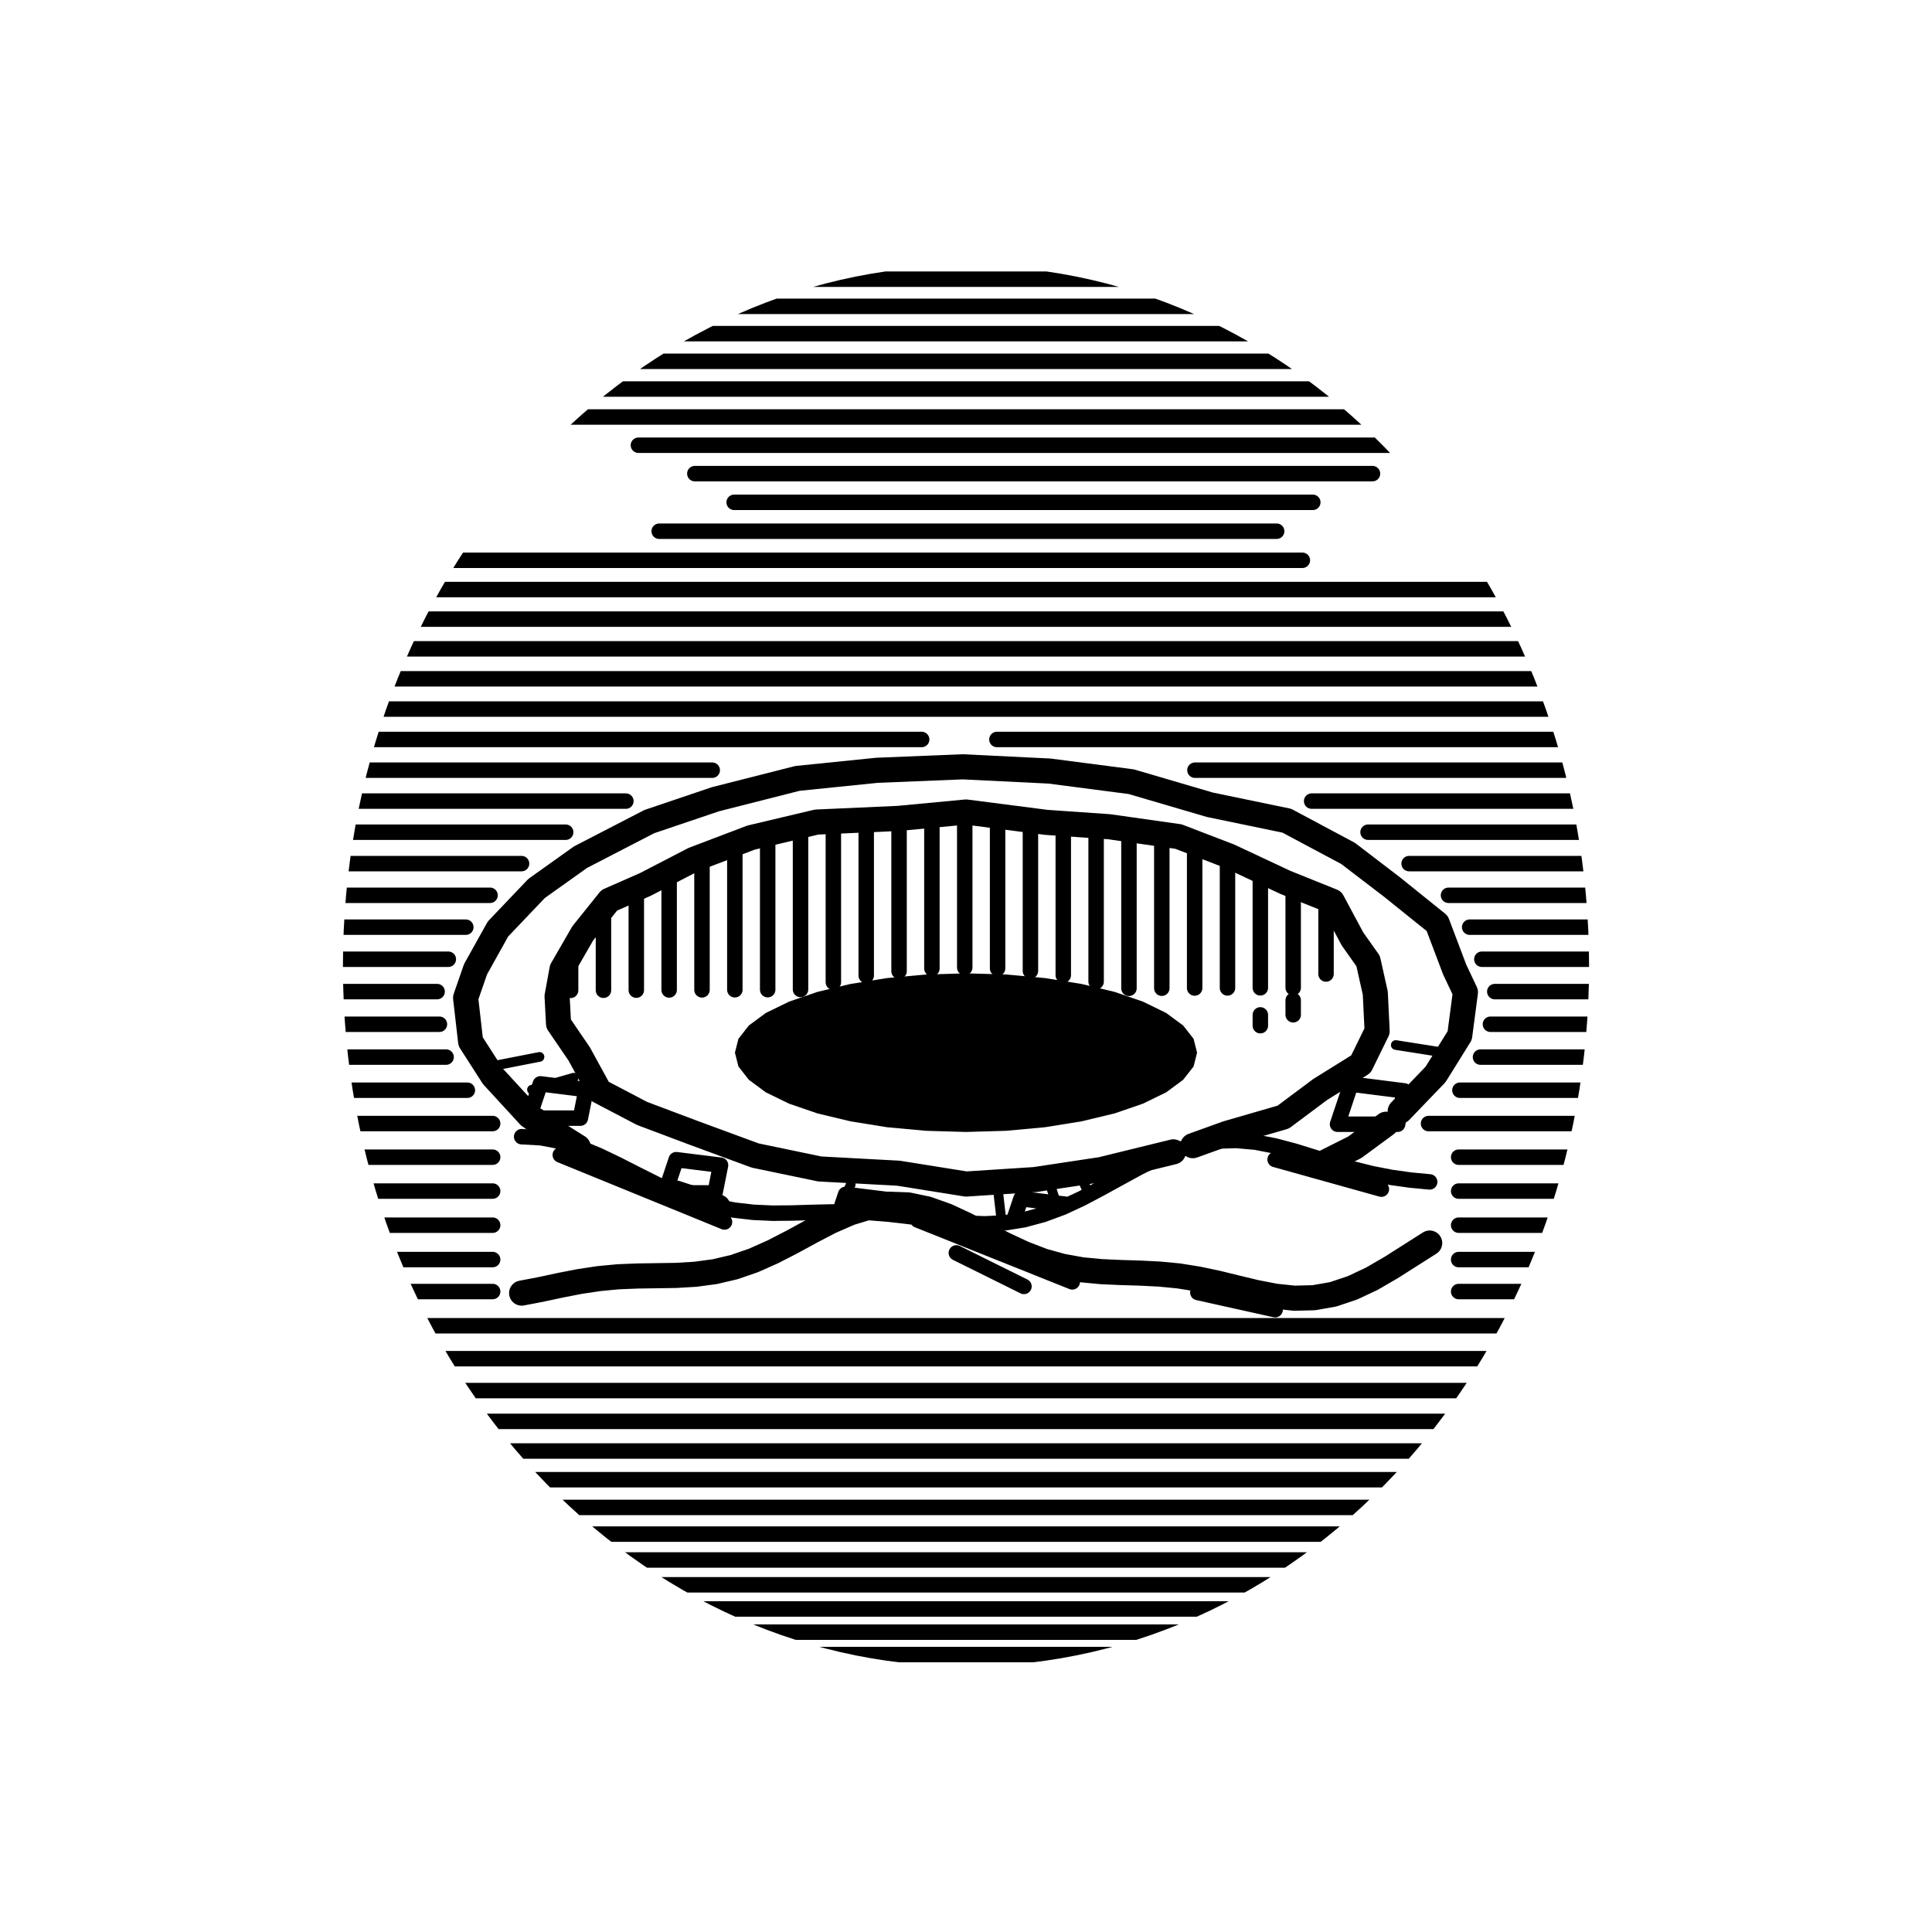
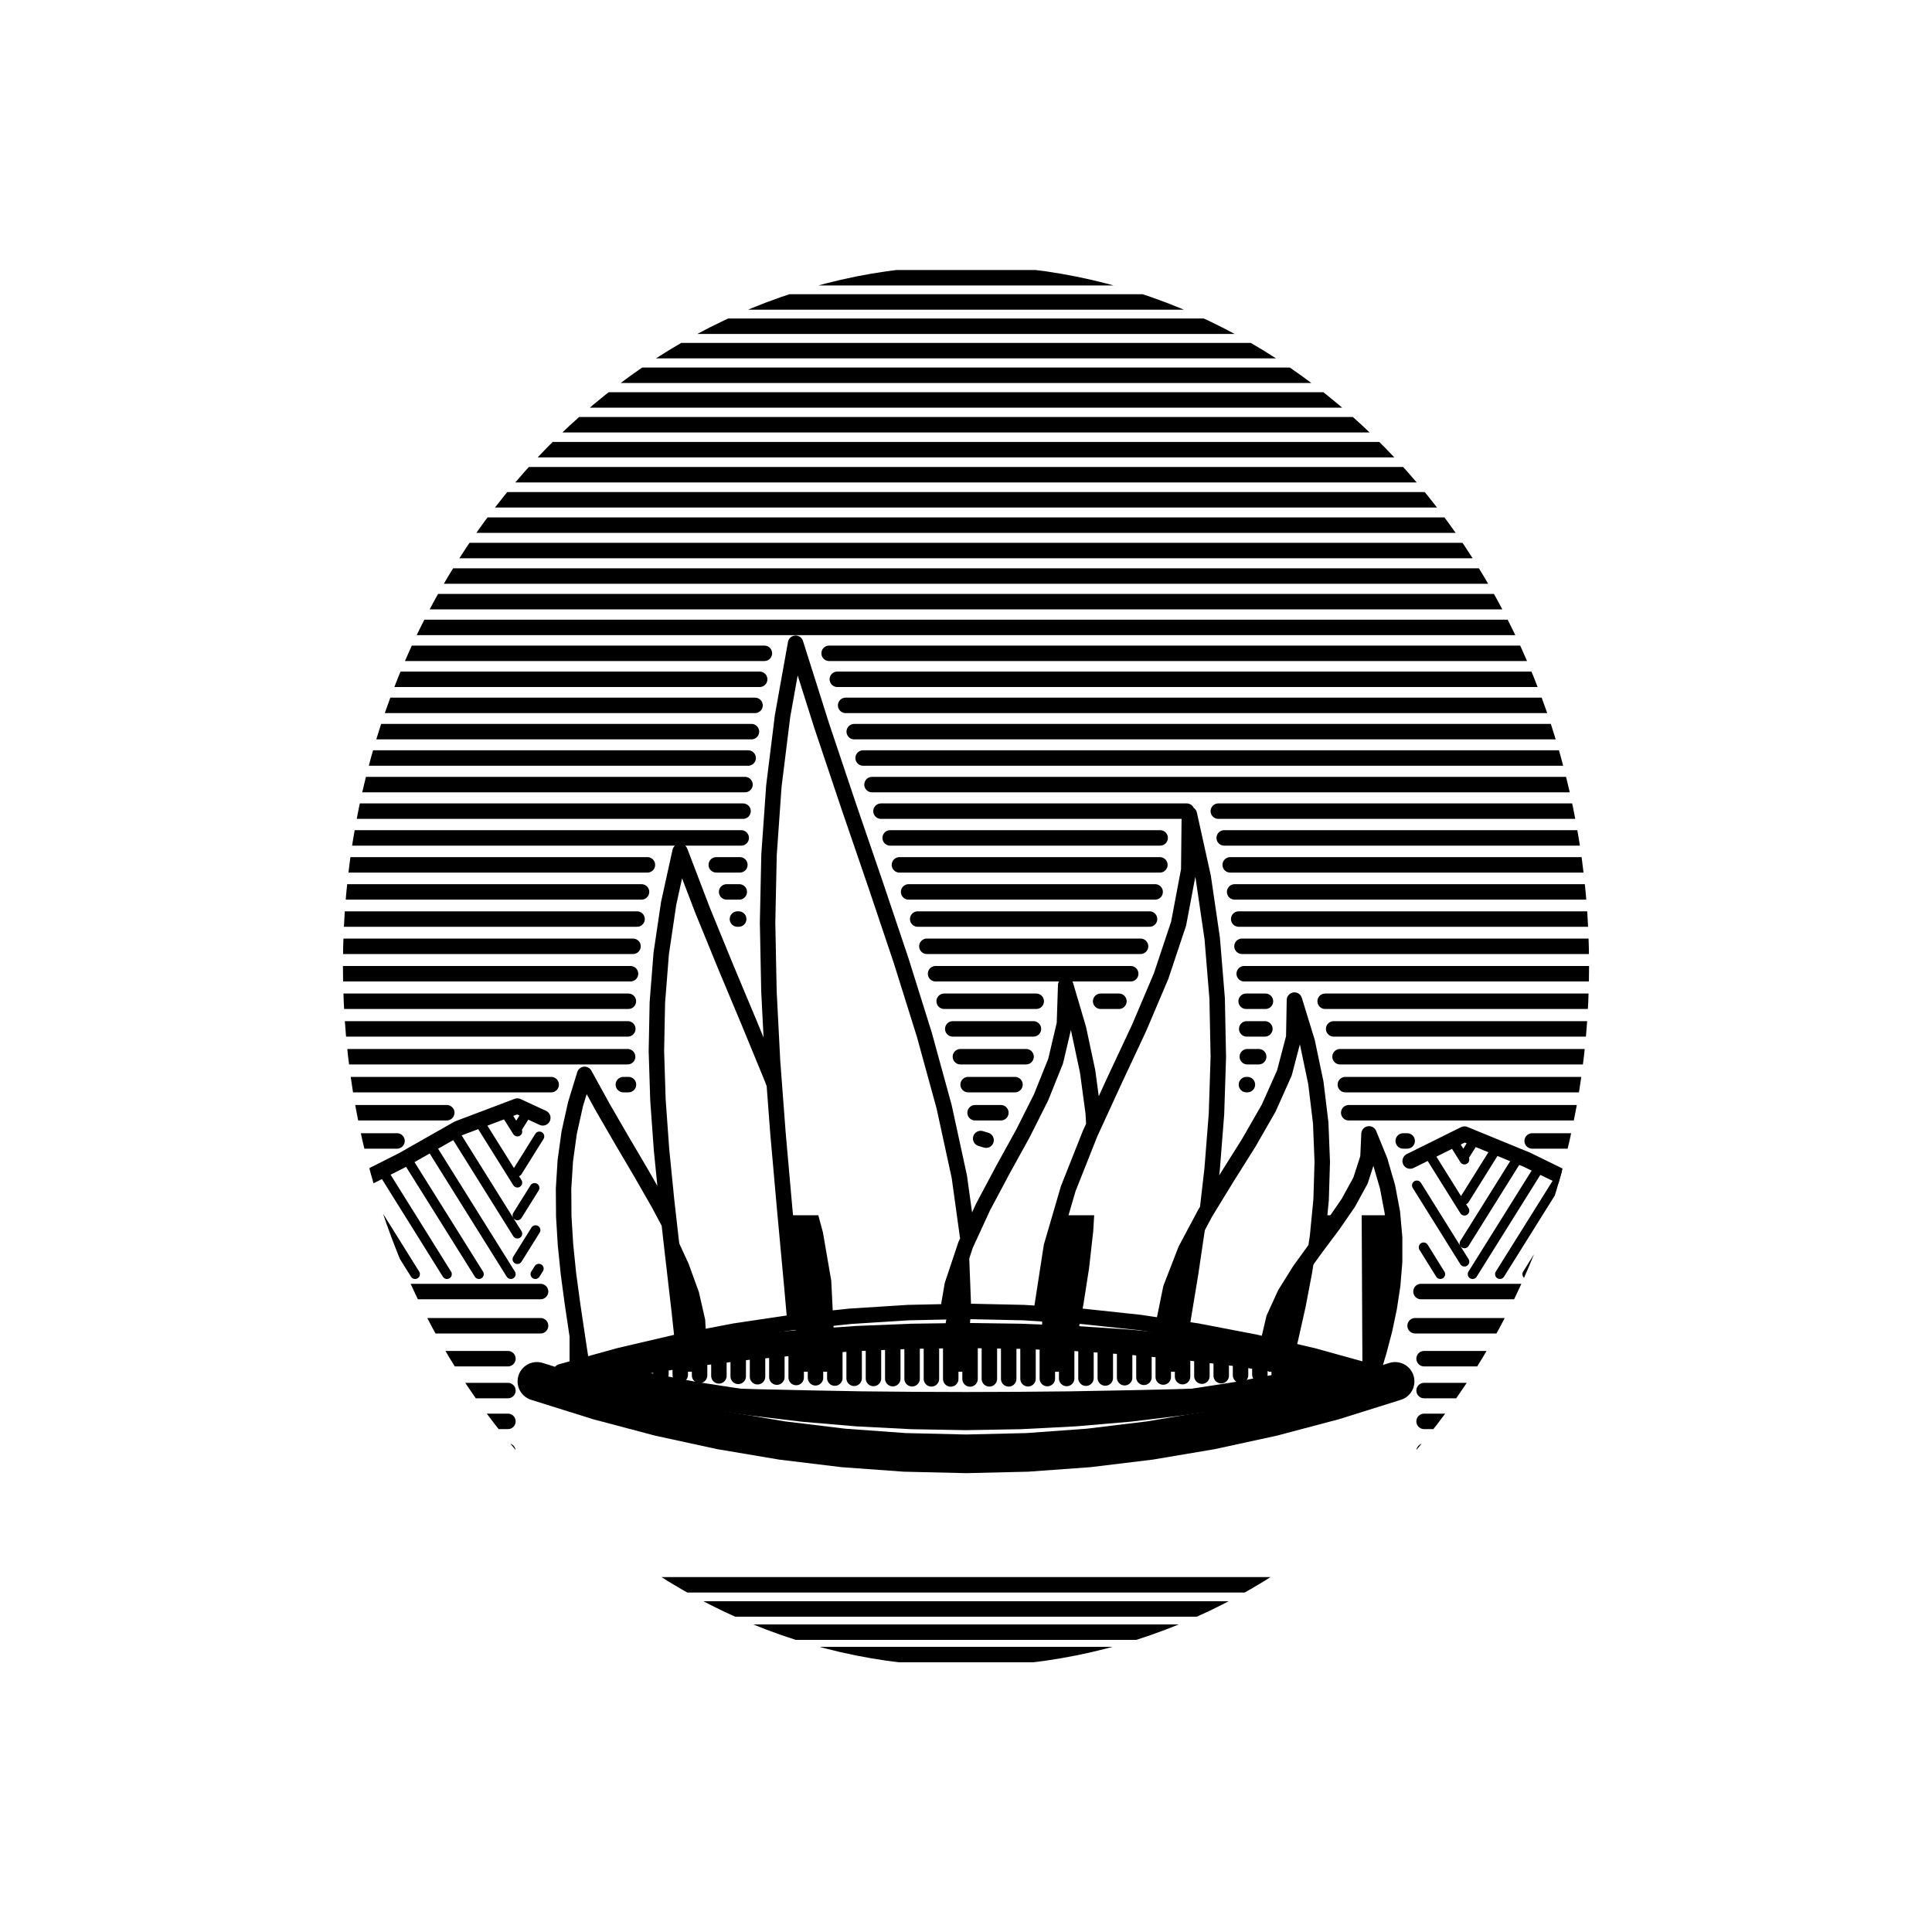
<svg xmlns="http://www.w3.org/2000/svg" viewBox="0 0 200 200">
  <defs>
    <clipPath id="w">
      <path d="M35.5 100A64.5 72.5 0 1 1 164.5 100A64.5 72.5 0 1 1 35.5 100Z" />
    </clipPath>
  </defs>
  <g clip-path="url(#w)" fill="none" stroke="#000" stroke-linecap="round" stroke-linejoin="round">
-     <path d="M123.92 108.97L123.56 110.4L122.48 111.78L120.72 113.08L118.32 114.25L115.38 115.26L111.96 116.08L108.18 116.69L104.15 117.06L100 117.18L95.85 117.06L91.82 116.69L88.04 116.08L84.62 115.26L81.68 114.25L79.28 113.08L77.52 111.78L76.44 110.4L76.08 108.97L76.44 107.54L77.52 106.16L79.28 104.86L81.68 103.69L84.62 102.68L88.04 101.86L91.82 101.25L95.85 100.88L100 100.76L104.15 100.88L108.18 101.25L111.96 101.86L115.38 102.68L118.32 103.69L120.72 104.86L122.48 106.16L123.56 107.54Z" fill="#000" stroke="none" />
-     <path d="M88.07 122.62L86.85 125.4M103.32 123.29L103.65 126.16M55.85 109.41L51.3 110.3M144.49 108.18L149.12 108.91M112.15 122.35L112.75 123.66M108.6 122.28L109.51 125.1M59.39 111.56L55.07 112.8" stroke-width="1" />
-     <path d="M35.5 28.9L164.5 28.9M35.5 31.71L164.5 31.71M35.5 34.54L164.5 34.54M35.5 37.4L164.5 37.4M35.5 40.27L164.5 40.27M35.5 43.17L164.5 43.17M35.5 46.09L49.91 46.09M66.09 46.09L164.5 46.09M35.5 49.03L44.07 49.03M71.93 49.03L142.08 49.03M149.92 49.03L164.5 49.03M35.5 52L40 52M76 52L135.9 52M156.1 52L164.5 52M35.5 54.99L47.76 54.99M68.24 54.99L132.16 54.99M159.84 54.99L164.5 54.99M35.5 58L134.82 58M157.18 58L164.5 58M35.5 61.03L164.5 61.03M35.5 64.09L164.5 64.09M35.5 67.17L164.5 67.17M35.5 70.27L164.5 70.27M35.5 73.4L164.5 73.4M35.5 76.55L95.41 76.55M103.2 76.55L164.5 76.55M35.5 79.73L73.73 79.73M123.7 79.73L164.5 79.73M35.5 82.93L64.79 82.93M135.78 82.93L164.5 82.93M35.5 86.15L58.56 86.15M141.62 86.15L164.5 86.15M35.5 89.4L53.99 89.4M145.87 89.4L164.5 89.4M35.5 92.68L50.73 92.68M149.95 92.68L164.5 92.68M35.5 95.98L48.22 95.98M152.14 95.98L164.5 95.98M35.5 99.3L46.41 99.3M153.4 99.3L164.5 99.3M35.5 102.65L45.25 102.65M154.74 102.65L164.5 102.65M35.5 106.03L45.49 106.03M154.29 106.03L164.5 106.03M35.5 109.43L46.18 109.43M153.26 109.43L164.5 109.43M35.5 112.86L48.38 112.86M151.13 112.86L164.5 112.86M35.5 116.31L51 116.31M147.88 116.31L164.5 116.31M35.5 119.79L51 119.79M151 119.79L164.5 119.79M35.5 123.3L51 123.3M151 123.3L164.5 123.3M35.5 126.83L51 126.83M151 126.83L164.5 126.83M35.5 130.39L51 130.39M151 130.39L164.5 130.39M35.5 133.7L51 133.7M151 133.7L164.5 133.7M35.5 137.24L164.5 137.24M35.5 140.65L164.5 140.65M35.5 143.95L164.5 143.95M35.5 147.14L164.5 147.14M35.5 150.21L164.5 150.21M35.5 153.18L164.5 153.18M35.5 156.05L164.5 156.05M35.5 158.81L164.5 158.81M35.5 161.49L164.5 161.49M35.5 164.06L164.5 164.06M35.5 166.56L164.5 166.56M35.5 168.96L164.5 168.96M35.5 171.28L164.5 171.28M137.27 93.64L137.27 100.83M133.87 92.27L133.87 102.25M133.87 103.55L133.87 105.05M130.47 90.73L130.47 102.26M130.47 105.06L130.47 106.18M127.07 89.15L127.07 102.27M123.67 87.85L123.67 102.28M120.27 86.96L120.27 102.3M116.87 86.48L116.87 102.31M113.47 86.09L113.47 101.62M110.07 85.85L110.07 100.95M106.67 85.52L106.67 100.51M103.27 85.08L103.27 100.25M99.87 84.67L99.87 100.16M96.47 84.99L96.47 100.26M93.07 85.32L93.07 100.54M89.67 85.47L89.67 100.99M86.27 85.62L86.27 101.68M82.87 86.09L82.87 102.43M79.47 86.9L79.47 102.45M76.07 87.95L76.07 102.46M72.67 89.24L72.67 102.47M69.27 90.88L69.27 102.48M65.87 92.56L65.87 102.5M62.47 94.54L62.47 102.51M59.07 99.39L59.07 102.52M118.66 108.97L118.37 110.08L117.53 111.16L116.16 112.17L114.29 113.09L111.99 113.88L109.33 114.52L106.38 114.99L103.24 115.28L100 115.38L96.76 115.28L93.62 114.99L90.67 114.52L88.01 113.88L85.71 113.09L83.84 112.17L82.47 111.16L81.63 110.08L81.34 108.97L81.63 107.86L82.47 106.78L83.84 105.77L85.71 104.85L88.01 104.06L90.67 103.42L93.62 102.95L96.76 102.66L100 102.56L103.24 102.66L106.38 102.95L109.33 103.42L111.99 104.06L114.29 104.85L116.16 105.77L117.53 106.78L118.37 107.86ZM111.96 108.97L111.78 109.68L111.24 110.37L110.36 111.02L109.16 111.61L107.69 112.12L105.98 112.53L104.09 112.83L102.08 113.01L100 113.08L97.92 113.01L95.91 112.83L94.02 112.53L92.31 112.12L90.84 111.61L89.64 111.02L88.76 110.37L88.22 109.68L88.04 108.97L88.22 108.26L88.76 107.57L89.64 106.92L90.84 106.33L92.31 105.82L94.02 105.41L95.91 105.11L97.92 104.93L100 104.86L102.08 104.93L104.09 105.11L105.98 105.41L107.69 105.82L109.16 106.33L110.36 106.92L111.24 107.57L111.78 108.26ZM138.46 116.38L139.85 112.23L145.37 112.93L144.68 116.38ZM104.9 126.44L105.69 124.09L110.61 124.7L110.61 124.7M86.93 125.46L87.54 123.64L92.95 124.31L92.66 125.76M68.85 123.49L70 120.05L74.59 120.62L74.02 123.49ZM54.75 115.75L55.94 112.2L60.67 112.79L60.08 115.75ZM58 119.56L75 126.5M132 120.03L143 123.1M54 117.67L56 117.78L58 118.16L60 118.79L62 119.62L64 120.58L66 121.6L68 122.6L70 123.51L72 124.28L74 124.87L76 125.27L78 125.5L80 125.59L82 125.57L84 125.51L86 125.46L88 125.46L90 125.53L92 125.69L94 125.92L96 126.18L98 126.44L100 126.63L102 126.69L104 126.59L106 126.27L108 125.73L110 124.99L112 124.06L114 123L116 121.9L118 120.81L120 119.83L122 119.03L124 118.45L126 118.12L128 118.06L130 118.24L132 118.63L134 119.16L136 119.78L138 120.41L140 120.99L142 121.49L144 121.88L146 122.16L148 122.35M95 126.3L111 132.7M124 133.8L132 135.58M99 129.7L106 133.17" stroke-width="1.6" />
-     <path d="M151.7 102.72L151.11 107.2L148.61 111.22L144.95 115.03M143.49 116.38L140.24 118.77L137.37 120.21M74.33 124.94L70 123.51M59.86 118.74L55.11 115.75M54.82 115.55L51.04 111.44L48.72 107.83L48.2 103.3L49.23 100.33L51.55 96.17L55.55 91.97L60.1 88.73L67.22 85.05L74.05 82.74L82.55 80.58L90.79 79.74L99.66 79.38L108.64 79.82L117.1 80.92L125.25 83.31L133.21 84.96L139.56 88.35L144.12 91.84L148.78 95.59L150.59 100.37L151.7 102.72M142.37 102.81L142.56 106.73L140.88 110.16L136.67 112.78L132.84 115.64L127.04 117.32L123.48 118.6M121.47 119.24L114.01 121.07L107.12 122.11L100.01 122.57L93.01 121.45L84.86 121.01L78.18 119.62L71.72 117.24L66.46 115.26L62.07 112.96L59.95 109.09L57.82 105.97L57.67 103.13L58.18 100.34L60.32 96.63L63.07 93.2L66.82 91.55L71.8 88.97L77.74 86.71L84.53 85.1L93.02 84.72L100 84.06L108.31 85.13L114.79 85.58L121.99 86.6L127.25 88.62L133.05 91.34L137.92 93.3L140.01 97.2L141.63 99.49L142.37 102.81M54 133.86L56 133.48L58 133.05L60 132.66L62 132.36L64 132.17L66 132.09L68 132.06L70 132.03L72 131.91L74 131.64L76 131.17L78 130.48L80 129.59L82 128.56L84 127.47L86 126.43L88 125.56L90 124.95L92 124.66L94 124.73L96 125.15L98 125.86L100 126.79L102 127.82L104 128.84L106 129.77L108 130.54L110 131.09L112 131.45L114 131.64L116 131.73L118 131.79L120 131.89L122 132.08L124 132.4L126 132.82L128 133.31L130 133.79L132 134.18L134 134.39L136 134.34L138 133.99L140 133.32L142 132.38L144 131.22L146 129.95L148 128.68" stroke-width="2.6" />
+     <path d="M58.96 142L58.96 125.8L60.96 125.8L62.96 125.8L64.96 125.8L66.96 125.8L68.96 125.8L70.96 125.8L72.96 125.8L74.96 125.8L76.96 125.8L78.96 125.8L80.96 125.8L82.96 125.8L84.96 125.8L86.96 125.8L88.96 125.8L90.96 125.8L92.96 125.8L94.96 125.8L96.96 125.8L98.96 125.8L100.96 125.8L102.96 125.8L104.96 125.8L106.96 125.8L108.96 125.8L110.96 125.8L112.96 125.8L114.96 125.8L116.96 125.8L118.96 125.8L120.96 125.8L122.96 125.8L124.96 125.8L126.96 125.8L128.96 125.8L130.96 125.8L132.96 125.8L134.96 125.8L136.96 125.8L138.96 125.8L140.96 125.8L141.04 142ZM72.72 142L73.15 139.36L73 136.61L72.35 133.76L71.28 130.81L69.87 127.76L68.82 125.8L58.36 125.8L58.36 125.92L58.54 128.86L58.85 131.9L59.28 135.08L59.78 138.43L60.32 142ZM85.8 142L86.29 137.38L86.05 132.57L85.19 127.58L84.71 125.8L69.17 125.8L69.64 129.88L70.32 135.75L71 142ZM99.96 142L100.54 135.53L100.28 128.8L99.86 125.8L81.29 125.8L81.98 133.25L82.76 142ZM110.72 142L111.47 138.57L112.16 135L112.74 131.29L113.17 127.45L113.27 125.8L101.37 125.8L99.96 128.87L98.58 133L97.83 137.36L97.92 142ZM122.32 142L123.2 137.05L124.05 131.9L124.84 126.55L124.92 125.8L109.78 125.8L108.84 129.02L107.87 135.3L107.92 142ZM133.6 142L134.39 138.7L135.16 135.27L135.84 131.7L136.39 128.01L136.6 125.8L124.64 125.8L122.74 129.37L121.2 133.34L120.34 137.54L120.4 142ZM142.12 142L142.75 139.89L143.33 137.69L143.81 135.41L144.17 133.05L144.37 130.61L144.37 128.1L144.16 125.8L138.7 125.8L137.99 126.82L136.26 129.13L134.55 131.49L133.03 133.92L131.87 136.46L131.24 139.14L131.32 142ZM137.84 143.2L132.44 143.44L127.03 143.64L121.62 143.81L116.22 143.93L110.81 144.03L105.41 144.08L100 144.1L94.59 144.08L89.19 144.03L83.78 143.93L78.38 143.81L72.97 143.64L67.56 143.44L62.16 143.2L67.56 144.26L72.97 145.16L78.38 145.89L83.78 146.47L89.19 146.87L94.59 147.12L100 147.2L105.41 147.12L110.81 146.87L116.22 146.47L121.62 145.89L127.03 145.16L132.44 144.26L137.84 143.2Z" fill="#000" stroke="none" />
+     <path d="M52.22 115.01L53.56 117.14M49.55 116.02L53.56 122.43M46.93 117.1L53.56 127.71M44.49 118.48L52.88 131.9M42.05 119.87L49.58 131.9M39.56 121.15L46.27 131.9M37.05 122.42L42.97 131.9M35.5 125.23L39.67 131.9M35.5 130.51L36.37 131.9M53.56 116.76L54.66 115.01M53.56 121.29L55.84 117.64M53.56 125.82L55.34 122.97M53.56 130.35L55.44 127.34M55.42 131.9L55.78 131.33M150.34 118.03L151.6 120.04M147.82 119.28L151.6 125.33M146.67 122.71L151.6 130.61M147.37 129.12L149.1 131.9M151.6 119.66L152.73 117.86M151.6 124.19L154.98 118.78M151.6 128.72L157.23 119.71M152.44 131.9L159.43 120.72M155.27 131.9L161.6 121.78M158.1 131.9L163.77 122.84M160.93 131.9L164.5 126.19M163.76 131.9L164.5 130.72" stroke-width="1" />
+     <path d="M35.5 28.75L164.5 28.75M35.5 31.26L164.5 31.26M35.5 33.77L164.5 33.77M35.5 36.3L164.5 36.3M35.5 38.85L164.5 38.85M35.5 41.4L164.5 41.4M35.5 43.97L164.5 43.97M35.5 46.55L164.5 46.55M35.5 49.14L164.5 49.14M35.5 51.74L164.5 51.74M35.5 54.36L164.5 54.36M35.5 56.99L164.5 56.99M35.5 59.63L164.5 59.63M35.5 62.28L164.5 62.28M35.5 64.95L164.5 64.95M35.5 67.63L79.13 67.63M85.83 67.63L164.5 67.63M35.5 70.32L78.64 70.32M86.68 70.32L164.5 70.32M35.5 73.02L78.16 73.02M87.54 73.02L164.5 73.02M35.5 75.74L77.79 75.74M88.43 75.74L164.5 75.74M35.5 78.47L77.45 78.47M89.35 78.47L164.5 78.47M35.5 81.22L77.12 81.22M90.27 81.22L164.5 81.22M35.5 83.97L76.92 83.97M91.2 83.97L122.85 83.97M126.12 83.97L164.5 83.97M35.5 86.74L76.73 86.74M92.15 86.74L120.1 86.74M126.73 86.74L164.5 86.74M35.5 89.53L67.02 89.53M74.15 89.53L76.59 89.53M93.11 89.53L120.07 89.53M127.35 89.53L164.5 89.53M35.5 92.33L66.41 92.33M75.22 92.33L76.53 92.33M94.06 92.33L119.58 92.33M127.81 92.33L164.5 92.33M35.5 95.14L65.95 95.14M76.34 95.14L76.47 95.14M95 95.14L119 95.14M128.23 95.14L164.5 95.14M35.5 97.96L65.53 97.96M95.95 97.96L118.07 97.96M128.57 97.96L164.5 97.96M35.5 100.8L65.27 100.8M96.85 100.8L117.05 100.8M128.8 100.8L164.5 100.8M35.5 103.65L65.05 103.65M97.74 103.65L107.27 103.65M113.94 103.65L115.83 103.65M129 103.65L131 103.65M137.18 103.65L164.5 103.65M35.5 106.51L64.99 106.51M98.63 106.51L106.98 106.51M129.06 106.51L130.94 106.51M138.06 106.51L164.5 106.51M35.5 109.39L64.97 109.39M99.42 109.39L106.22 109.39M129.12 109.39L130.3 109.39M138.72 109.39L164.5 109.39M35.5 112.28L57.06 112.28M64.53 112.28L65.06 112.28M100.22 112.28L105.07 112.28M129.03 112.28L129.13 112.28M139.27 112.28L164.5 112.28M35.5 115.19L46.25 115.19M100.94 115.19L103.61 115.19M139.62 115.19L164.5 115.19M35.5 118.11L41.1 118.11M145.26 118.11L145.67 118.11M158.61 118.11L164.5 118.11M35.5 123.2L41.7 120.07L47.42 116.82L53.56 114.5L56.19 115.72M101.52 117.86L102.08 118.03M145.98 120.19L151.6 117.4L158.06 120.05L164.5 123.2M35.5 133.7L55.96 133.7M147.1 133.7L164.5 133.7M35.5 137.24L55.96 137.24M146.49 137.24L164.5 137.24M35.5 140.65L52.58 140.65M147.42 140.65L164.5 140.65M35.5 143.95L52.58 143.95M147.42 143.95L164.5 143.95M35.5 147.14L52.58 147.14M147.42 147.14L164.5 147.14M35.5 150.21L52.58 150.21M147.42 150.21L164.5 150.21M35.5 153.18L52.58 153.18M147.42 153.18L164.5 153.18M35.5 156.05L52.58 156.05M147.42 156.05L164.5 156.05M35.5 158.81L52.58 158.81M147.42 158.81L164.5 158.81M35.5 161.49L52.58 161.49M147.42 161.49L164.5 161.49M35.5 164.06L164.5 164.06M35.5 166.56L164.5 166.56M35.5 168.96L164.5 168.96M35.5 171.28L164.5 171.28M60.23 141.4L59.78 138.43L59.28 135.08L58.85 131.9L58.54 128.86L58.36 125.92L58.34 123.03L58.52 120.16L58.92 117.26L59.58 114.29L60.52 111.22L62.43 114.69L64.4 118.09L66.35 121.4L68.2 124.63L69.27 126.64M70.65 138.82L70.32 135.75L69.64 129.88L69.01 124.32L68.48 119.01L68.11 113.86L67.95 108.8L68.05 103.77L68.45 98.7L69.22 93.51L70.4 88.14L72.72 94.21L75.15 100.15L77.58 105.95L79.9 111.59L80.16 112.27M82.3 136.87L81.98 133.25L81.22 125.04L80.53 117.25L79.97 109.81L79.6 102.6L79.46 95.52L79.61 88.48L80.11 81.38L81.01 74.12L82.36 66.59L85.05 75.09L87.84 83.41L90.62 91.52L93.28 99.43L95.69 107.12L97.74 114.59L99.31 121.82L100.21 128.32M98.1 135.79L98.58 133L99.96 128.87L101.78 124.92L103.82 121.09L105.89 117.34L107.77 113.6L109.28 109.84L110.19 105.98L110.32 101.99L111.65 106.5L112.59 110.91L113.17 115.22L113.24 116.49M107.87 136L107.87 135.3L108.84 129.02L110.58 123.06L112.84 117.36L115.37 111.85L117.91 106.43L120.2 101.04L122.01 95.61L123.06 90.05L123.12 84.29L124.56 90.8L125.49 97.16L126 103.37L126.12 109.42L125.93 115.31L125.48 121.02L125 125.19M120.4 137.26L121.2 133.34L122.74 129.37L124.76 125.58L127.01 121.9L129.28 118.29L131.34 114.7L132.96 111.07L133.93 107.37L134 103.53L135.33 107.86L136.22 112.11L136.72 116.25L136.88 120.28L136.76 124.21L136.39 128.01L136.21 129.19M131.25 139.24L131.24 139.14L131.87 136.46L133.03 133.92L134.55 131.49L136.26 129.13L137.99 126.82L139.57 124.53L140.84 122.21L141.61 119.83L141.72 117.38L142.85 120.15L143.64 122.87L144.14 125.52L144.37 128.1L144.37 130.61L144.17 133.05L143.81 135.41L143.33 137.69L142.75 139.89L142.12 142M58.08 142L64.07 140.34L70.06 138.94L76.05 137.79L82.03 136.9L88.02 136.26L94.01 135.88L100 135.75L105.99 135.88L111.98 136.26L117.97 136.9L123.95 137.79L129.94 138.94L135.93 140.34L141.92 142M134.42 141.12L134.42 142.18M132.42 140.8L132.42 142.24M130.42 140.5L130.42 142.3M128.42 140.2L128.42 142.36M126.42 139.95L126.42 142.41M124.42 139.71L124.42 142.46M122.42 139.46L122.42 142.51M120.42 139.27L120.42 142.55M118.42 139.08L118.42 142.58M116.42 138.91L116.42 142.62M114.42 138.77L114.42 142.65M112.42 138.63L112.42 142.67M110.42 138.52L110.42 142.7M108.42 138.44L108.42 142.71M106.42 138.36L106.42 142.73M104.42 138.31L104.42 142.74M102.42 138.28L102.42 142.74M100.42 138.26L100.42 142.75M98.42 138.27L98.42 142.75M96.42 138.3L96.42 142.74M94.42 138.33L94.42 142.73M92.42 138.41L92.42 142.72M90.42 138.49L90.42 142.7M88.42 138.58L88.42 142.68M86.42 138.71L86.42 142.66M84.42 138.85L84.42 142.63M82.42 139L82.42 142.6M80.42 139.19L80.42 142.56M78.42 139.38L78.42 142.52M76.42 139.6L76.42 142.48M74.42 139.85L74.42 142.43M72.42 140.09L72.42 142.38M70.42 140.38L70.42 142.32M68.42 140.67L68.42 142.27M66.42 140.97L66.42 142.21M64.42 141.32L64.42 142.14" stroke-width="1.6" />
+     <path d="M60.58 142L66.21 141.01L71.84 140.16L77.47 139.47L83.11 138.94L88.74 138.56L94.37 138.33L100 138.25L105.63 138.33L111.26 138.56L116.89 138.94L122.53 139.47L128.16 140.16L133.79 141.01L139.42 142L133.79 143.26L128.16 144.33L122.53 145.2L116.89 145.88L111.26 146.36L105.63 146.65L100 146.75L94.37 146.65L88.74 146.36L83.11 145.88L77.47 145.2L71.84 144.33L66.21 143.26L60.58 142Z" stroke-width="2.6" />
+     <path d="M55.58 143L61.93 144.99L68.27 146.67L74.62 148.05L80.96 149.12L87.31 149.89L93.65 150.35L100 150.5L106.35 150.35L112.69 149.89L119.04 149.12L125.38 148.05L131.73 146.67L138.07 144.99L144.42 143" stroke-width="4" />
  </g>
</svg>
